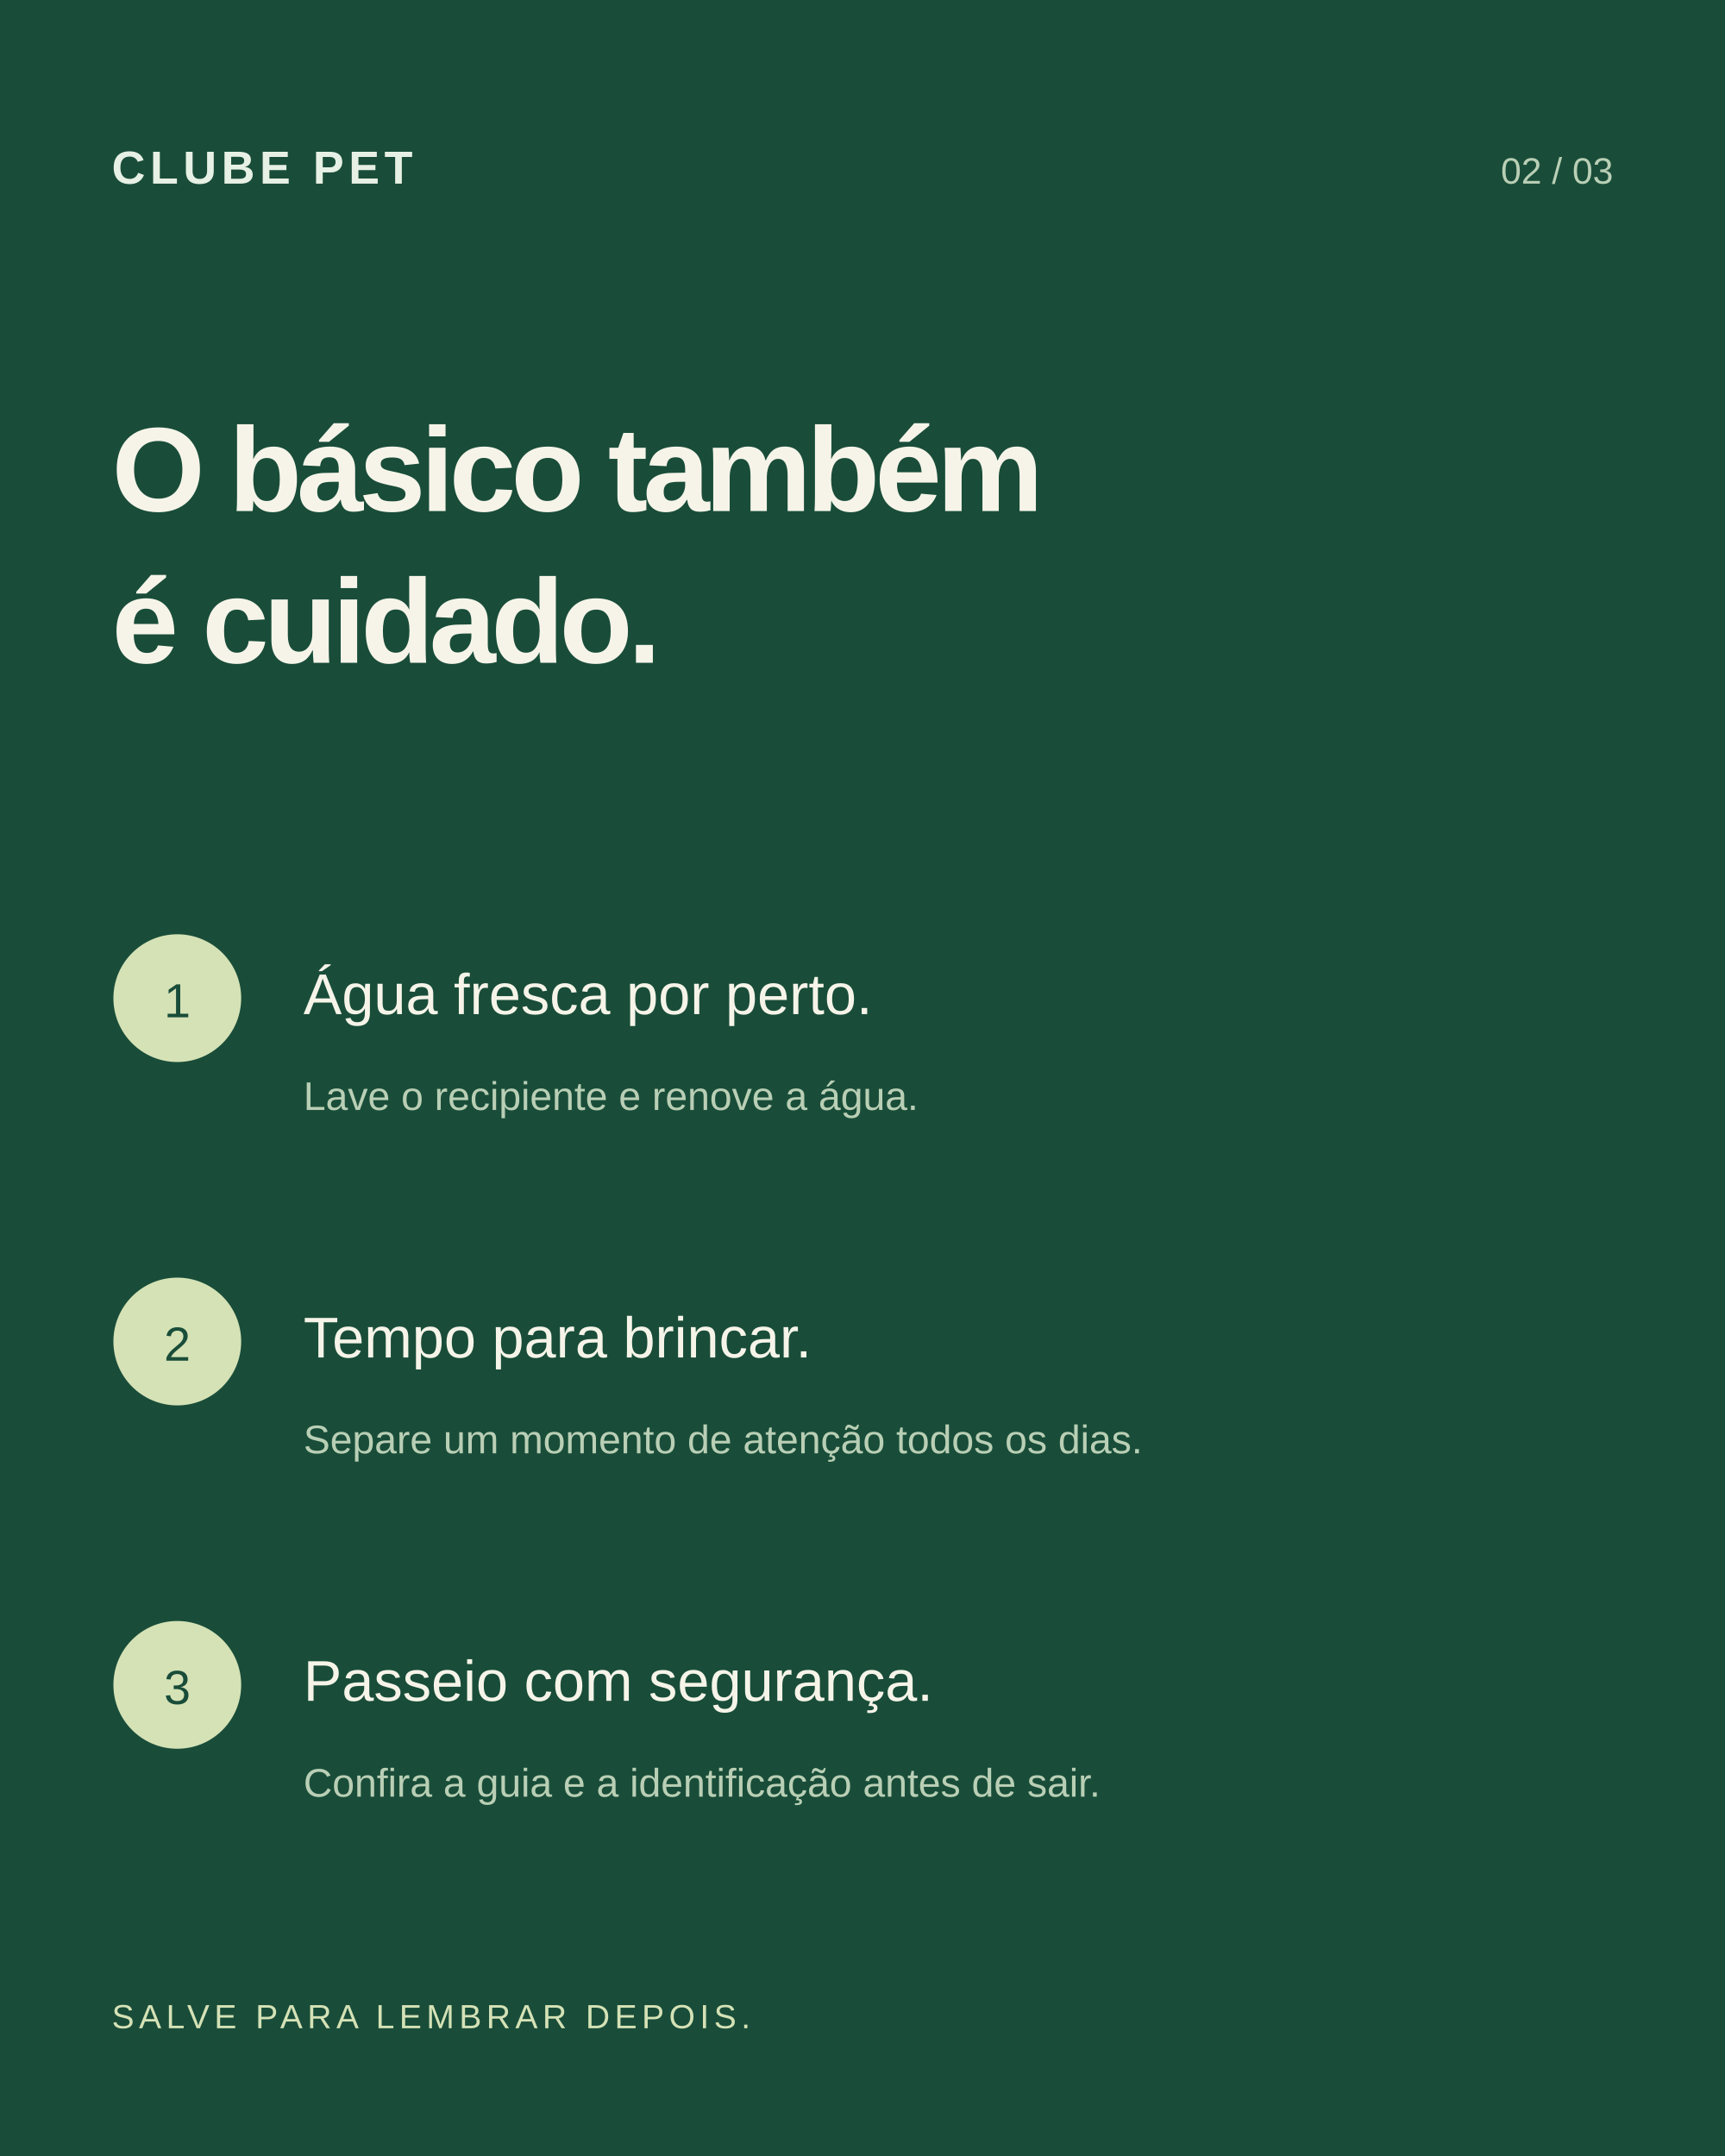
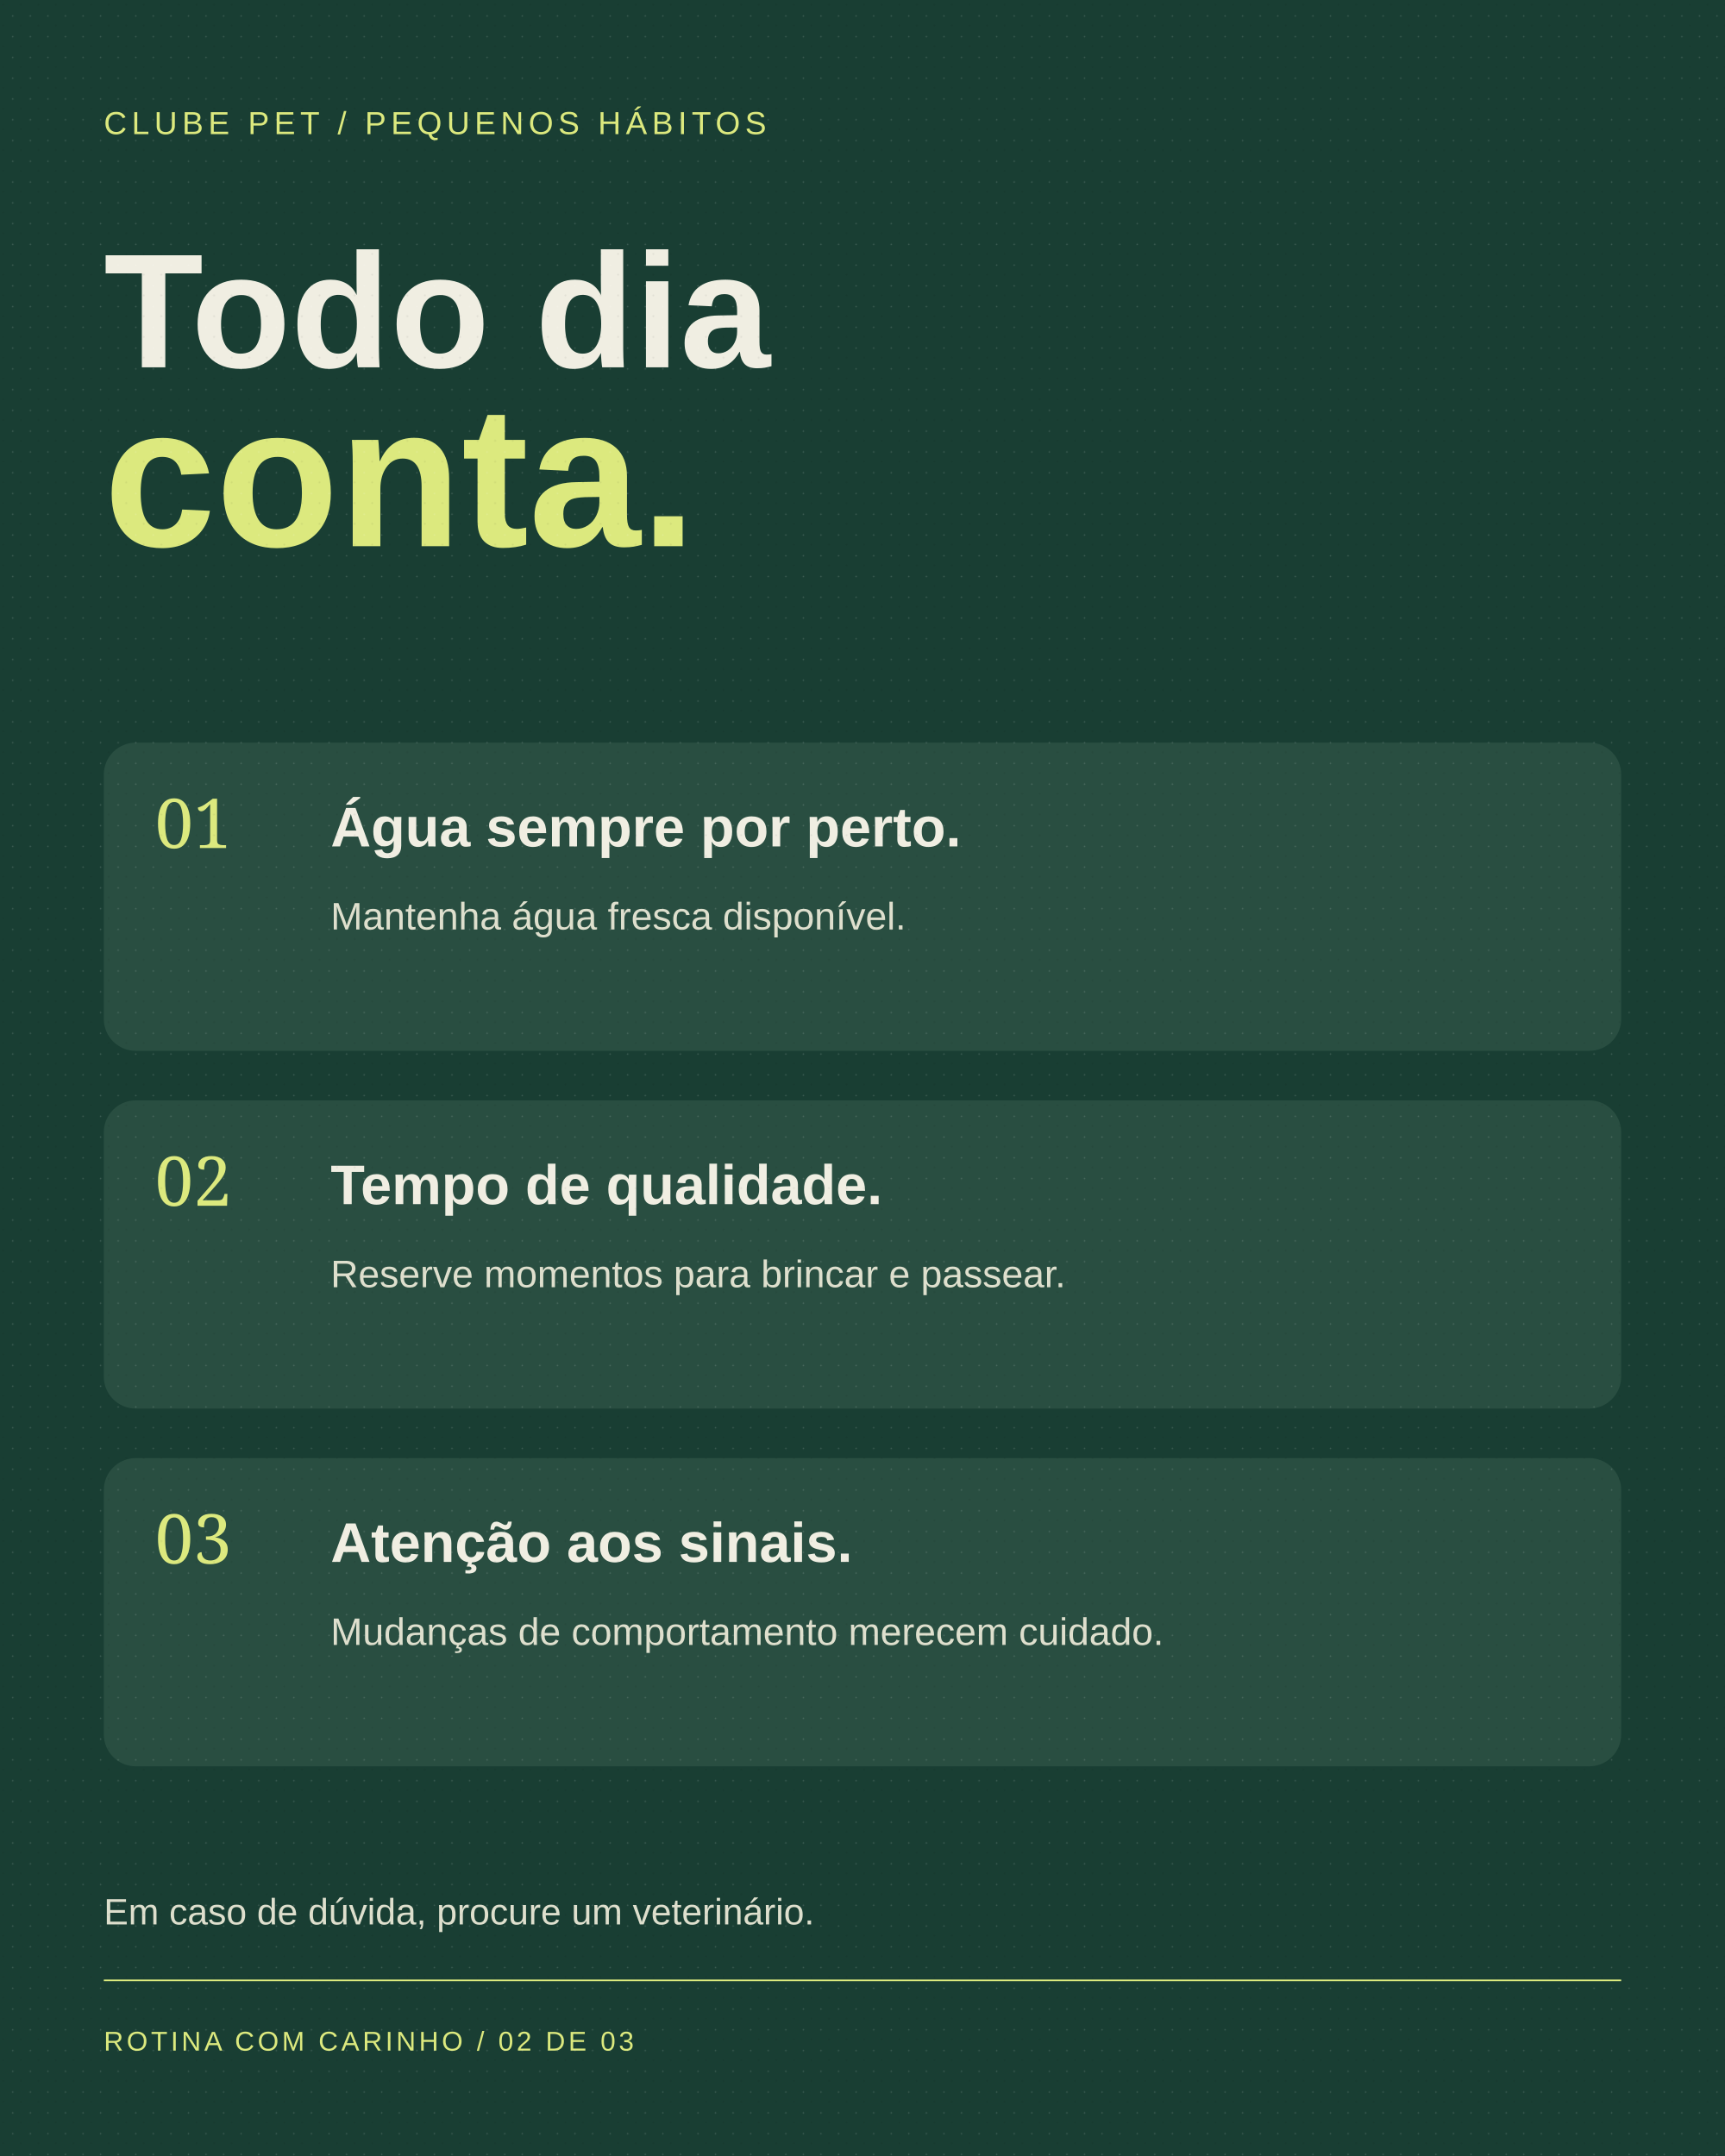
- <svg xmlns="http://www.w3.org/2000/svg" width="1080" height="1350" viewBox="0 0 1080 1350">
-   <rect width="1080" height="1350" fill="#194d39" />
-   <text x="70" y="115" fill="#e7f0e4" font-size="29" font-family="Arial, sans-serif" font-weight="700" letter-spacing="3">CLUBE PET</text>
-   <text x="1010" y="115" fill="#b9cfb5" font-size="23" font-family="Arial, sans-serif" text-anchor="end">02 / 03</text>
-   <text x="70" y="320" fill="#f6f4e9" font-size="75" font-family="Arial, sans-serif" font-weight="700" letter-spacing="-3">O básico também</text>
-   <text x="70" y="415" fill="#f6f4e9" font-size="75" font-family="Arial, sans-serif" font-weight="700" letter-spacing="-3">é cuidado.</text>
-   <circle cx="111" cy="625" r="40" fill="#d5e2b6" />
-   <text x="111" y="637" fill="#194d39" font-size="30" font-family="Arial, sans-serif" text-anchor="middle">1</text>
-   <text x="190" y="635" fill="#f6f4e9" font-size="36" font-family="Arial, sans-serif">Água fresca por perto.</text>
-   <text x="190" y="695" fill="#b9cfb5" font-size="25" font-family="Arial, sans-serif">Lave o recipiente e renove a água.</text>
-   <circle cx="111" cy="840" r="40" fill="#d5e2b6" />
-   <text x="111" y="852" fill="#194d39" font-size="30" font-family="Arial, sans-serif" text-anchor="middle">2</text>
-   <text x="190" y="850" fill="#f6f4e9" font-size="36" font-family="Arial, sans-serif">Tempo para brincar.</text>
-   <text x="190" y="910" fill="#b9cfb5" font-size="25" font-family="Arial, sans-serif">Separe um momento de atenção todos os dias.</text>
-   <circle cx="111" cy="1055" r="40" fill="#d5e2b6" />
-   <text x="111" y="1067" fill="#194d39" font-size="30" font-family="Arial, sans-serif" text-anchor="middle">3</text>
-   <text x="190" y="1065" fill="#f6f4e9" font-size="36" font-family="Arial, sans-serif">Passeio com segurança.</text>
-   <text x="190" y="1125" fill="#b9cfb5" font-size="25" font-family="Arial, sans-serif">Confira a guia e a identificação antes de sair.</text>
-   <text x="70" y="1270" fill="#d5e2b6" font-size="21" font-family="Arial, sans-serif" letter-spacing="3">SALVE PARA LEMBRAR DEPOIS.</text>
+ <svg xmlns="http://www.w3.org/2000/svg" width="1080" height="1350" viewBox="0 0 1080 1350" role="img">
+   <defs>
+     <pattern id="grain" width="11" height="13" patternUnits="userSpaceOnUse">
+       <circle cx="2" cy="3" r=".6" fill="#000" opacity=".06" />
+       <circle cx="8" cy="10" r=".5" fill="#fff" opacity=".15" />
+     </pattern>
+     <filter id="shadow" x="-40%" y="-40%" width="180%" height="180%">
+       <feDropShadow dx="9" dy="16" stdDeviation="14" flood-opacity=".17" />
+     </filter>
+   </defs>
+   <rect x="0" y="0" width="1080" height="1350" rx="0" fill="#193e33" />
+   <text x="65" y="84" fill="#dce97e" font-family="Arial, sans-serif" font-size="20" font-weight="400" letter-spacing="3">CLUBE PET / PEQUENOS HÁBITOS</text>
+   <text x="65" y="230" fill="#f0eee2" font-family="Arial, sans-serif" font-size="102" font-weight="700">Todo dia</text>
+   <text x="65" y="342" fill="#dce97e" font-family="Arial, sans-serif" font-size="126" font-weight="700">conta.</text>
+   <rect x="65" y="465" width="950" height="193" rx="20" fill="#294e41" />
+   <text x="97" y="531" fill="#dce97e" font-family="Georgia, serif" font-size="43" font-weight="400">01</text>
+   <text x="207" y="530" fill="#f0eee2" font-family="Arial, sans-serif" font-size="35" font-weight="700">Água sempre por perto.</text>
+   <text x="207" y="582" fill="#dedfcd" font-family="Arial, sans-serif" font-size="24" font-weight="400">Mantenha água fresca disponível.</text>
+   <rect x="65" y="689" width="950" height="193" rx="20" fill="#294e41" />
+   <text x="97" y="755" fill="#dce97e" font-family="Georgia, serif" font-size="43" font-weight="400">02</text>
+   <text x="207" y="754" fill="#f0eee2" font-family="Arial, sans-serif" font-size="35" font-weight="700">Tempo de qualidade.</text>
+   <text x="207" y="806" fill="#dedfcd" font-family="Arial, sans-serif" font-size="24" font-weight="400">Reserve momentos para brincar e passear.</text>
+   <rect x="65" y="913" width="950" height="193" rx="20" fill="#294e41" />
+   <text x="97" y="979" fill="#dce97e" font-family="Georgia, serif" font-size="43" font-weight="400">03</text>
+   <text x="207" y="978" fill="#f0eee2" font-family="Arial, sans-serif" font-size="35" font-weight="700">Atenção aos sinais.</text>
+   <text x="207" y="1030" fill="#dedfcd" font-family="Arial, sans-serif" font-size="24" font-weight="400">Mudanças de comportamento merecem cuidado.</text>
+   <text x="65" y="1205" fill="#dedfcd" font-family="Arial, sans-serif" font-size="23" font-weight="400">Em caso de dúvida, procure um veterinário.</text>
+   <path d="M65 1240H1015" stroke="#dce97e" />
+   <text x="65" y="1284" fill="#dce97e" font-family="Arial, sans-serif" font-size="17" font-weight="400" letter-spacing="2">ROTINA COM CARINHO / 02 DE 03</text>
+   <rect x="0" y="0" width="1080" height="1350" rx="0" fill="url(#grain)" />
</svg>
